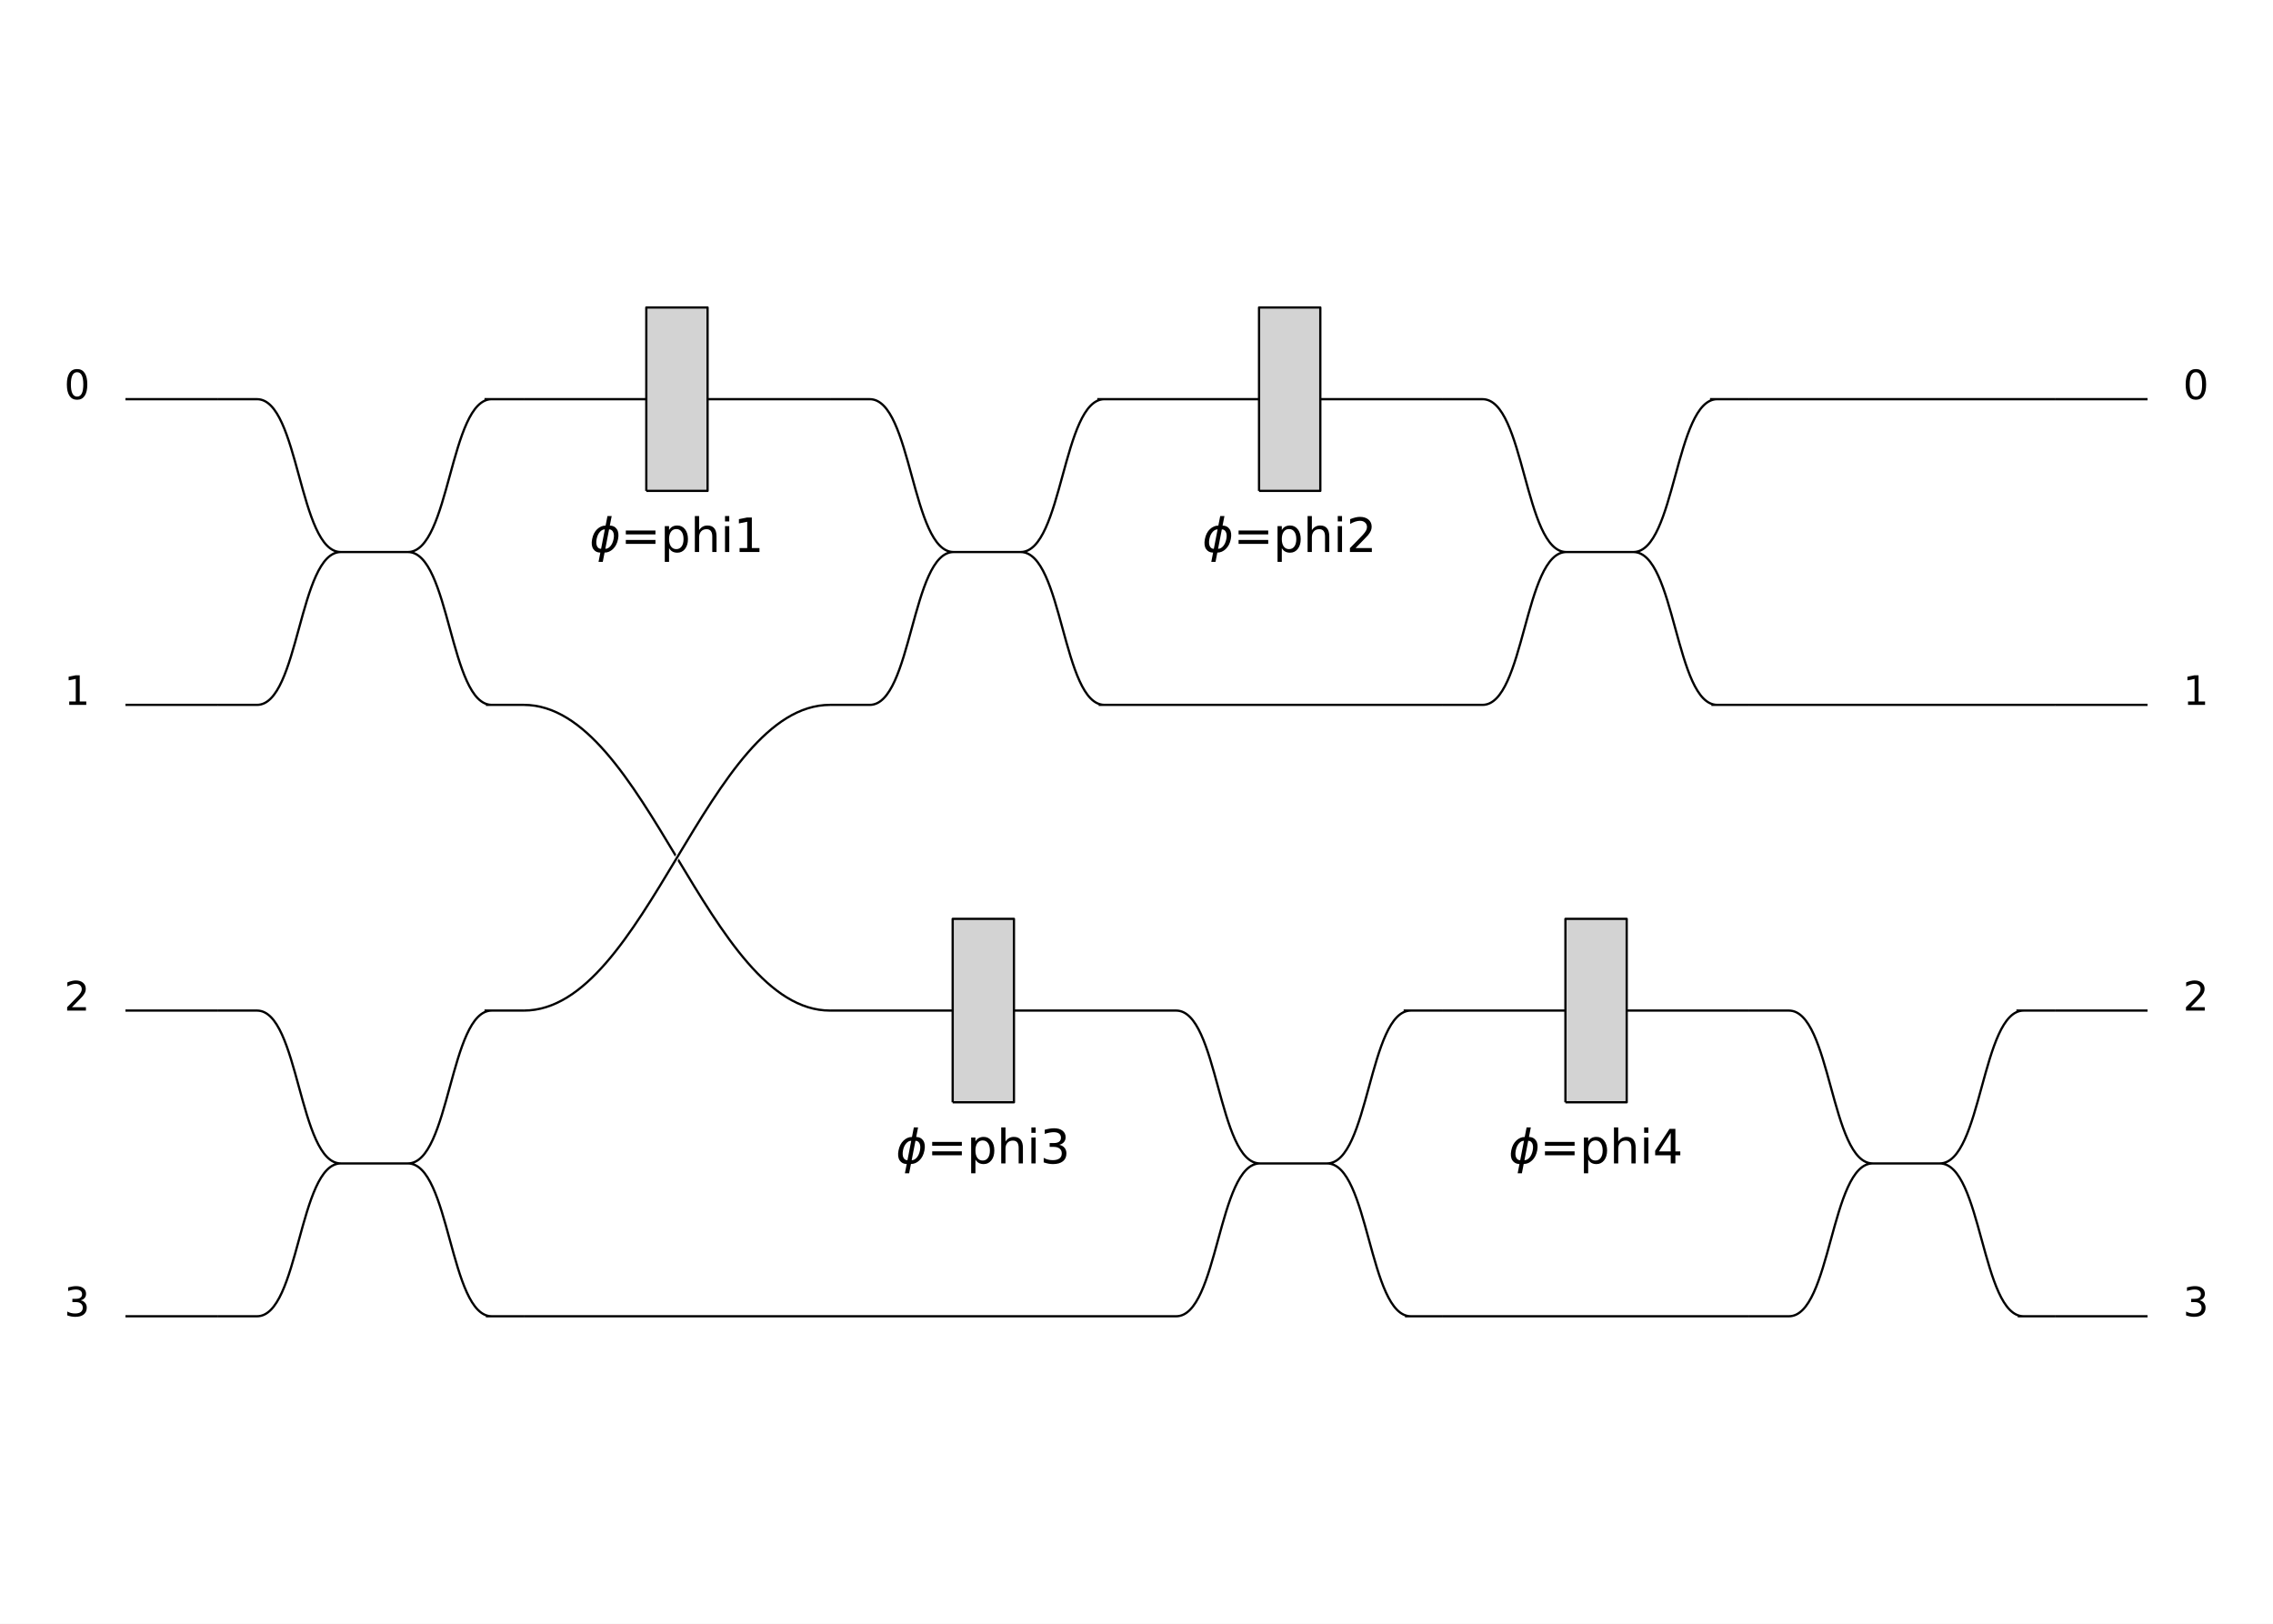
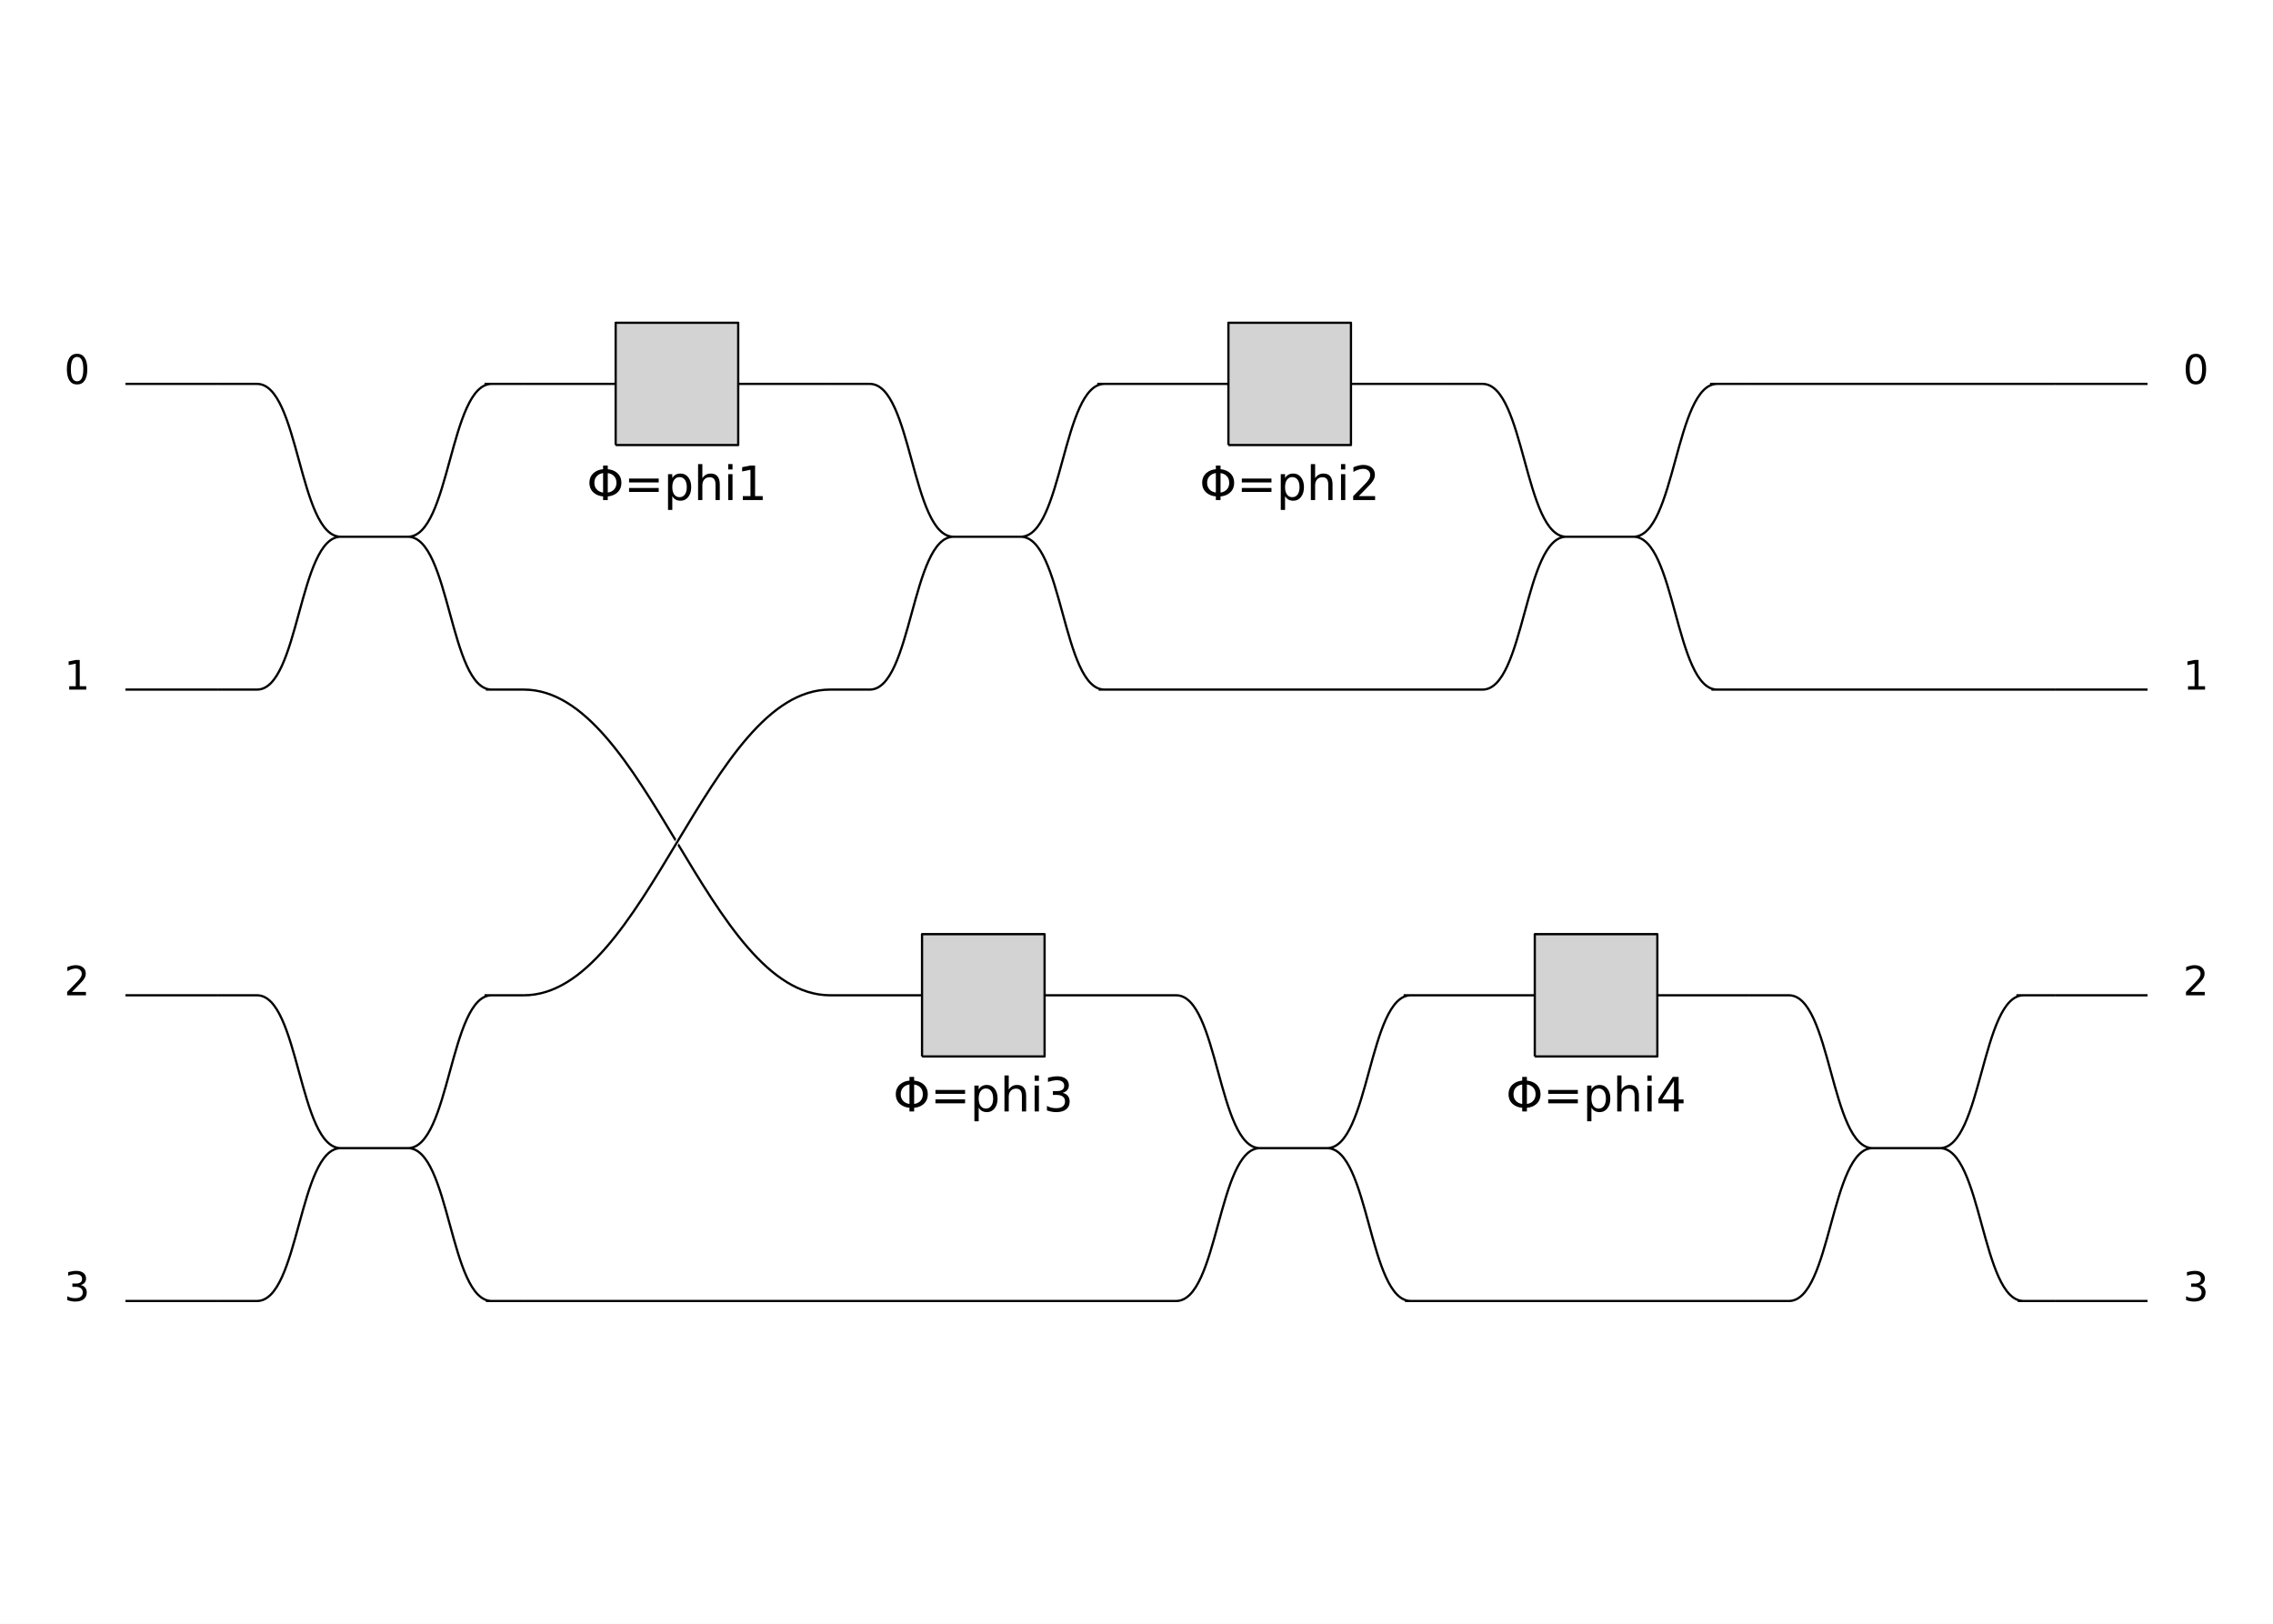
<svg xmlns="http://www.w3.org/2000/svg" xmlns:xlink="http://www.w3.org/1999/xlink" width="1008pt" height="720pt" viewBox="0 0 1008 720" version="1.1">
  <defs>
    <style type="text/css">*{stroke-linejoin: round; stroke-linecap: butt}</style>
  </defs>
  <g id="figure_1">
    <g id="patch_1">
      <path d="M 0 720 L 1008 720 L 1008 0 L 0 0 z " style="fill: #ffffff" />
    </g>
    <g id="axes_1">
      <g id="PatchCollection_1">
-         <path d="M 55.636 177.005 L 96.397 177.005 " clip-path="url(#staticClipPath)" style="fill: none; stroke: #000000" />
-         <path d="M 55.636 312.557 L 96.397 312.557 " clip-path="url(#staticClipPath)" style="fill: none; stroke: #000000" />
-         <path d="M 55.636 448.109 L 96.397 448.109 " clip-path="url(#staticClipPath)" style="fill: none; stroke: #000000" />
-         <path d="M 55.636 583.661 L 96.397 583.661 " clip-path="url(#staticClipPath)" style="fill: none; stroke: #000000" />
-         <path d="M 113.984 177.005 C 132.611 177.005 132.527 244.781 151.154 244.781 M 151.157 244.781 C 132.527 244.781 132.611 312.556 113.983 312.556 M 151.157 244.781 L 180.891 244.781 M 180.891 244.781 C 199.52 244.781 199.437 177.005 218.064 177.005 M 180.891 244.781 C 199.52 244.781 199.437 312.556 218.064 312.556 M 96.397 177.005 L 114.06 177.005 M 114.062 312.556 L 96.397 312.556 M 215.479 312.556 L 232.264 312.556 M 214.866 177.004 L 232.264 177.004 " clip-path="url(#staticClipPath)" style="fill: none; stroke: #000000" />
-         <path d="M 113.984 448.109 C 132.611 448.109 132.527 515.885 151.154 515.885 M 151.157 515.885 C 132.527 515.885 132.611 583.661 113.983 583.661 M 151.157 515.885 L 180.891 515.885 M 180.891 515.885 C 199.52 515.885 199.437 448.109 218.064 448.109 M 180.891 515.885 C 199.52 515.885 199.437 583.661 218.064 583.661 M 96.397 448.109 L 114.06 448.109 M 114.062 583.661 L 96.397 583.661 M 215.479 583.661 L 232.264 583.661 M 214.866 448.108 L 232.264 448.108 " clip-path="url(#staticClipPath)" style="fill: none; stroke: #000000" />
-         <path d="M 232.264 312.015 C 286.612 312.557 313.785 448.109 368.132 448.109 " clip-path="url(#staticClipPath)" style="fill: none; stroke: #ffffff; stroke-width: 2" />
-         <path d="M 232.264 312.557 C 286.612 312.557 313.785 448.109 368.132 448.109 " clip-path="url(#staticClipPath)" style="fill: none; stroke: #000000" />
-         <path d="M 232.264 447.567 C 286.612 448.109 313.785 312.557 368.132 312.557 " clip-path="url(#staticClipPath)" style="fill: none; stroke: #ffffff; stroke-width: 2" />
-         <path d="M 232.264 448.109 C 286.612 448.109 313.785 312.557 368.132 312.557 " clip-path="url(#staticClipPath)" style="fill: none; stroke: #000000" />
-         <path d="M 232.264 177.005 L 286.612 177.005 M 313.785 177.005 L 368.132 177.005 " clip-path="url(#staticClipPath)" style="fill: none; stroke: #000000" />
-         <path d="M 286.612 217.67 L 313.785 217.67 L 313.785 136.339 L 286.612 136.339 L 286.612 217.67 " clip-path="url(#staticClipPath)" style="fill: #d3d3d3; stroke: #000000" />
-         <path d="M 368.132 448.109 L 422.479 448.109 M 449.653 448.109 L 504 448.109 " clip-path="url(#staticClipPath)" style="fill: none; stroke: #000000" />
-         <path d="M 422.479 488.775 L 449.653 488.775 L 449.653 407.443 L 422.479 407.443 L 422.479 488.775 " clip-path="url(#staticClipPath)" style="fill: #d3d3d3; stroke: #000000" />
-         <path d="M 385.719 177.005 C 404.346 177.005 404.263 244.781 422.89 244.781 M 422.892 244.781 C 404.262 244.781 404.346 312.556 385.719 312.556 M 422.892 244.781 L 452.626 244.781 M 452.626 244.781 C 471.256 244.781 471.172 177.005 489.799 177.005 M 452.626 244.781 C 471.256 244.781 471.172 312.556 489.799 312.556 M 368.132 177.005 L 385.795 177.005 M 385.797 312.556 L 368.132 312.556 M 487.214 312.556 L 504 312.556 M 486.601 177.004 L 504 177.004 " clip-path="url(#staticClipPath)" style="fill: none; stroke: #000000" />
-         <path d="M 232.264 583.661 L 504 583.661 " clip-path="url(#staticClipPath)" style="fill: none; stroke: #000000" />
-         <path d="M 521.587 448.109 C 540.214 448.109 540.13 515.885 558.757 515.885 M 558.76 515.885 C 540.13 515.885 540.214 583.661 521.587 583.661 M 558.76 515.885 L 588.494 515.885 M 588.494 515.885 C 607.124 515.885 607.04 448.109 625.667 448.109 M 588.494 515.885 C 607.124 515.885 607.04 583.661 625.667 583.661 M 504 448.109 L 521.663 448.109 M 521.665 583.661 L 504 583.661 M 623.082 583.661 L 639.868 583.661 M 622.469 448.108 L 639.868 448.108 " clip-path="url(#staticClipPath)" style="fill: none; stroke: #000000" />
-         <path d="M 504 177.005 L 558.347 177.005 M 585.521 177.005 L 639.868 177.005 " clip-path="url(#staticClipPath)" style="fill: none; stroke: #000000" />
-         <path d="M 558.347 217.67 L 585.521 217.67 L 585.521 136.339 L 558.347 136.339 L 558.347 217.67 " clip-path="url(#staticClipPath)" style="fill: #d3d3d3; stroke: #000000" />
-         <path d="M 639.868 448.109 L 694.215 448.109 M 721.388 448.109 L 775.736 448.109 " clip-path="url(#staticClipPath)" style="fill: none; stroke: #000000" />
-         <path d="M 694.215 488.775 L 721.388 488.775 L 721.388 407.443 L 694.215 407.443 L 694.215 488.775 " clip-path="url(#staticClipPath)" style="fill: #d3d3d3; stroke: #000000" />
-         <path d="M 504 312.557 L 639.868 312.557 " clip-path="url(#staticClipPath)" style="fill: none; stroke: #000000" />
-         <path d="M 657.455 177.005 C 676.082 177.005 675.998 244.781 694.625 244.781 M 694.628 244.781 C 675.998 244.781 676.082 312.556 657.454 312.556 M 694.628 244.781 L 724.362 244.781 M 724.362 244.781 C 742.991 244.781 742.908 177.005 761.535 177.005 M 724.362 244.781 C 742.991 244.781 742.908 312.556 761.535 312.556 M 639.868 177.005 L 657.531 177.005 M 657.533 312.556 L 639.868 312.556 M 758.95 312.556 L 775.736 312.556 M 758.337 177.004 L 775.736 177.004 " clip-path="url(#staticClipPath)" style="fill: none; stroke: #000000" />
-         <path d="M 639.868 583.661 L 775.736 583.661 " clip-path="url(#staticClipPath)" style="fill: none; stroke: #000000" />
-         <path d="M 793.323 448.109 C 811.949 448.109 811.866 515.885 830.493 515.885 M 830.495 515.885 C 811.866 515.885 811.949 583.661 793.322 583.661 M 830.495 515.885 L 860.23 515.885 M 860.23 515.885 C 878.859 515.885 878.775 448.109 897.403 448.109 M 860.23 515.885 C 878.859 515.885 878.775 583.661 897.403 583.661 M 775.736 448.109 L 793.398 448.109 M 793.401 583.661 L 775.736 583.661 M 894.817 583.661 L 911.603 583.661 M 894.205 448.108 L 911.603 448.108 " clip-path="url(#staticClipPath)" style="fill: none; stroke: #000000" />
-         <path d="M 775.736 177.005 L 911.603 177.005 " clip-path="url(#staticClipPath)" style="fill: none; stroke: #000000" />
-         <path d="M 775.736 312.557 L 911.603 312.557 " clip-path="url(#staticClipPath)" style="fill: none; stroke: #000000" />
-         <path d="M 911.603 177.005 L 952.364 177.005 " clip-path="url(#staticClipPath)" style="fill: none; stroke: #000000" />
-         <path d="M 911.603 312.557 L 952.364 312.557 " clip-path="url(#staticClipPath)" style="fill: none; stroke: #000000" />
-         <path d="M 911.603 448.109 L 952.364 448.109 " clip-path="url(#staticClipPath)" style="fill: none; stroke: #000000" />
-         <path d="M 911.603 583.661 L 952.364 583.661 " clip-path="url(#staticClipPath)" style="fill: none; stroke: #000000" />
+         <path d="M 55.636 170.227 L 96.397 170.227 " clip-path="url(#staticClipPath)" style="fill: none; stroke: #000000" />
+         <path d="M 55.636 305.779 L 96.397 305.779 " clip-path="url(#staticClipPath)" style="fill: none; stroke: #000000" />
+         <path d="M 55.636 441.331 L 96.397 441.331 " clip-path="url(#staticClipPath)" style="fill: none; stroke: #000000" />
+         <path d="M 55.636 576.884 L 96.397 576.884 " clip-path="url(#staticClipPath)" style="fill: none; stroke: #000000" />
+         <path d="M 113.984 170.227 C 132.611 170.227 132.527 238.003 151.154 238.003 M 151.157 238.003 C 132.527 238.003 132.611 305.779 113.983 305.779 M 151.157 238.003 L 180.891 238.003 M 180.891 238.003 C 199.52 238.003 199.437 170.227 218.064 170.227 M 180.891 238.003 C 199.52 238.003 199.437 305.779 218.064 305.779 M 96.397 170.227 L 114.06 170.227 M 114.062 305.779 L 96.397 305.779 M 215.479 305.779 L 232.264 305.779 M 214.866 170.226 L 232.264 170.226 " clip-path="url(#staticClipPath)" style="fill: none; stroke: #000000" />
+         <path d="M 113.984 441.332 C 132.611 441.332 132.527 509.107 151.154 509.107 M 151.157 509.107 C 132.527 509.107 132.611 576.883 113.983 576.883 M 151.157 509.107 L 180.891 509.107 M 180.891 509.107 C 199.52 509.107 199.437 441.332 218.064 441.332 M 180.891 509.107 C 199.52 509.107 199.437 576.883 218.064 576.883 M 96.397 441.331 L 114.06 441.331 M 114.062 576.883 L 96.397 576.883 M 215.479 576.883 L 232.264 576.883 M 214.866 441.331 L 232.264 441.331 " clip-path="url(#staticClipPath)" style="fill: none; stroke: #000000" />
+         <path d="M 232.264 305.237 C 286.612 305.779 313.785 441.331 368.132 441.331 " clip-path="url(#staticClipPath)" style="fill: none; stroke: #ffffff; stroke-width: 2" />
+         <path d="M 232.264 305.779 C 286.612 305.779 313.785 441.331 368.132 441.331 " clip-path="url(#staticClipPath)" style="fill: none; stroke: #000000" />
+         <path d="M 232.264 440.789 C 286.612 441.331 313.785 305.779 368.132 305.779 " clip-path="url(#staticClipPath)" style="fill: none; stroke: #ffffff; stroke-width: 2" />
+         <path d="M 232.264 441.331 C 286.612 441.331 313.785 305.779 368.132 305.779 " clip-path="url(#staticClipPath)" style="fill: none; stroke: #000000" />
+         <path d="M 232.264 170.227 L 286.612 170.227 M 313.785 170.227 L 368.132 170.227 " clip-path="url(#staticClipPath)" style="fill: none; stroke: #000000" />
+         <path d="M 273.025 197.337 L 327.372 197.337 L 327.372 143.116 L 273.025 143.116 L 273.025 197.337 " clip-path="url(#staticClipPath)" style="fill: #d3d3d3; stroke: #000000" />
+         <path d="M 368.132 441.331 L 422.479 441.331 M 449.653 441.331 L 504 441.331 " clip-path="url(#staticClipPath)" style="fill: none; stroke: #000000" />
+         <path d="M 408.893 468.442 L 463.24 468.442 L 463.24 414.221 L 408.893 414.221 L 408.893 468.442 " clip-path="url(#staticClipPath)" style="fill: #d3d3d3; stroke: #000000" />
+         <path d="M 385.719 170.227 C 404.346 170.227 404.263 238.003 422.89 238.003 M 422.892 238.003 C 404.262 238.003 404.346 305.779 385.719 305.779 M 422.892 238.003 L 452.626 238.003 M 452.626 238.003 C 471.256 238.003 471.172 170.227 489.799 170.227 M 452.626 238.003 C 471.256 238.003 471.172 305.779 489.799 305.779 M 368.132 170.227 L 385.795 170.227 M 385.797 305.779 L 368.132 305.779 M 487.214 305.779 L 504 305.779 M 486.601 170.226 L 504 170.226 " clip-path="url(#staticClipPath)" style="fill: none; stroke: #000000" />
+         <path d="M 232.264 576.884 L 504 576.884 " clip-path="url(#staticClipPath)" style="fill: none; stroke: #000000" />
+         <path d="M 521.587 441.332 C 540.214 441.332 540.13 509.107 558.757 509.107 M 558.76 509.107 C 540.13 509.107 540.214 576.883 521.587 576.883 M 558.76 509.107 L 588.494 509.107 M 588.494 509.107 C 607.124 509.107 607.04 441.332 625.667 441.332 M 588.494 509.107 C 607.124 509.107 607.04 576.883 625.667 576.883 M 504 441.331 L 521.663 441.331 M 521.665 576.883 L 504 576.883 M 623.082 576.883 L 639.868 576.883 M 622.469 441.331 L 639.868 441.331 " clip-path="url(#staticClipPath)" style="fill: none; stroke: #000000" />
+         <path d="M 504 170.227 L 558.347 170.227 M 585.521 170.227 L 639.868 170.227 " clip-path="url(#staticClipPath)" style="fill: none; stroke: #000000" />
+         <path d="M 544.76 197.337 L 599.107 197.337 L 599.107 143.116 L 544.76 143.116 L 544.76 197.337 " clip-path="url(#staticClipPath)" style="fill: #d3d3d3; stroke: #000000" />
+         <path d="M 639.868 441.331 L 694.215 441.331 M 721.388 441.331 L 775.736 441.331 " clip-path="url(#staticClipPath)" style="fill: none; stroke: #000000" />
+         <path d="M 680.628 468.442 L 734.975 468.442 L 734.975 414.221 L 680.628 414.221 L 680.628 468.442 " clip-path="url(#staticClipPath)" style="fill: #d3d3d3; stroke: #000000" />
+         <path d="M 504 305.779 L 639.868 305.779 " clip-path="url(#staticClipPath)" style="fill: none; stroke: #000000" />
+         <path d="M 657.455 170.227 C 676.082 170.227 675.998 238.003 694.625 238.003 M 694.628 238.003 C 675.998 238.003 676.082 305.779 657.454 305.779 M 694.628 238.003 L 724.362 238.003 M 724.362 238.003 C 742.991 238.003 742.908 170.227 761.535 170.227 M 724.362 238.003 C 742.991 238.003 742.908 305.779 761.535 305.779 M 639.868 170.227 L 657.531 170.227 M 657.533 305.779 L 639.868 305.779 M 758.95 305.779 L 775.736 305.779 M 758.337 170.226 L 775.736 170.226 " clip-path="url(#staticClipPath)" style="fill: none; stroke: #000000" />
+         <path d="M 639.868 576.884 L 775.736 576.884 " clip-path="url(#staticClipPath)" style="fill: none; stroke: #000000" />
+         <path d="M 793.323 441.332 C 811.949 441.332 811.866 509.107 830.493 509.107 M 830.495 509.107 C 811.866 509.107 811.949 576.883 793.322 576.883 M 830.495 509.107 L 860.23 509.107 M 860.23 509.107 C 878.859 509.107 878.775 441.332 897.403 441.332 M 860.23 509.107 C 878.859 509.107 878.775 576.883 897.403 576.883 M 775.736 441.331 L 793.398 441.331 M 793.401 576.883 L 775.736 576.883 M 894.817 576.883 L 911.603 576.883 M 894.205 441.331 L 911.603 441.331 " clip-path="url(#staticClipPath)" style="fill: none; stroke: #000000" />
+         <path d="M 775.736 170.227 L 911.603 170.227 " clip-path="url(#staticClipPath)" style="fill: none; stroke: #000000" />
+         <path d="M 775.736 305.779 L 911.603 305.779 " clip-path="url(#staticClipPath)" style="fill: none; stroke: #000000" />
+         <path d="M 911.603 170.227 L 952.364 170.227 " clip-path="url(#staticClipPath)" style="fill: none; stroke: #000000" />
+         <path d="M 911.603 305.779 L 952.364 305.779 " clip-path="url(#staticClipPath)" style="fill: none; stroke: #000000" />
+         <path d="M 911.603 441.331 L 952.364 441.331 " clip-path="url(#staticClipPath)" style="fill: none; stroke: #000000" />
+         <path d="M 911.603 576.884 L 952.364 576.884 " clip-path="url(#staticClipPath)" style="fill: none; stroke: #000000" />
      </g>
      <g id="text_1">
-         <g transform="translate(28.46281 177.0045)scale(0.18 -0.18)">
+         <g transform="translate(28.46281 170.2269)scale(0.18 -0.18)">
          <defs>
            <path id="DejaVuSans-30" d="M 2034 4250 Q 1547 4250 1301 3770 Q 1056 3291 1056 2328 Q 1056 1369 1301 889 Q 1547 409 2034 409 Q 2525 409 2770 889 Q 3016 1369 3016 2328 Q 3016 3291 2770 3770 Q 2525 4250 2034 4250 z M 2034 4750 Q 2819 4750 3233 4129 Q 3647 3509 3647 2328 Q 3647 1150 3233 529 Q 2819 -91 2034 -91 Q 1250 -91 836 529 Q 422 1150 422 2328 Q 422 3509 836 4129 Q 1250 4750 2034 4750 z " transform="scale(0.015625)" />
          </defs>
          <use xlink:href="#DejaVuSans-30" />
        </g>
      </g>
      <g id="text_2">
-         <g transform="translate(28.46281 312.5567)scale(0.18 -0.18)">
+         <g transform="translate(28.46281 305.7791)scale(0.18 -0.18)">
          <defs>
            <path id="DejaVuSans-31" d="M 794 531 L 1825 531 L 1825 4091 L 703 3866 L 703 4441 L 1819 4666 L 2450 4666 L 2450 531 L 3481 531 L 3481 0 L 794 0 L 794 531 z " transform="scale(0.015625)" />
          </defs>
          <use xlink:href="#DejaVuSans-31" />
        </g>
      </g>
      <g id="text_3">
-         <g transform="translate(28.46281 448.1089)scale(0.18 -0.18)">
+         <g transform="translate(28.46281 441.3313)scale(0.18 -0.18)">
          <defs>
            <path id="DejaVuSans-32" d="M 1228 531 L 3431 531 L 3431 0 L 469 0 L 469 531 Q 828 903 1448 1529 Q 2069 2156 2228 2338 Q 2531 2678 2651 2914 Q 2772 3150 2772 3378 Q 2772 3750 2511 3984 Q 2250 4219 1831 4219 Q 1534 4219 1204 4116 Q 875 4013 500 3803 L 500 4441 Q 881 4594 1212 4672 Q 1544 4750 1819 4750 Q 2544 4750 2975 4387 Q 3406 4025 3406 3419 Q 3406 3131 3298 2873 Q 3191 2616 2906 2266 Q 2828 2175 2409 1742 Q 1991 1309 1228 531 z " transform="scale(0.015625)" />
          </defs>
          <use xlink:href="#DejaVuSans-32" />
        </g>
      </g>
      <g id="text_4">
-         <g transform="translate(28.46281 583.6612)scale(0.18 -0.18)">
+         <g transform="translate(28.46281 576.8835)scale(0.18 -0.18)">
          <defs>
            <path id="DejaVuSans-33" d="M 2597 2516 Q 3050 2419 3304 2112 Q 3559 1806 3559 1356 Q 3559 666 3084 287 Q 2609 -91 1734 -91 Q 1441 -91 1130 -33 Q 819 25 488 141 L 488 750 Q 750 597 1062 519 Q 1375 441 1716 441 Q 2309 441 2620 675 Q 2931 909 2931 1356 Q 2931 1769 2642 2001 Q 2353 2234 1838 2234 L 1294 2234 L 1294 2753 L 1863 2753 Q 2328 2753 2575 2939 Q 2822 3125 2822 3475 Q 2822 3834 2567 4026 Q 2313 4219 1838 4219 Q 1578 4219 1281 4162 Q 984 4106 628 3988 L 628 4550 Q 988 4650 1302 4700 Q 1616 4750 1894 4750 Q 2613 4750 3031 4423 Q 3450 4097 3450 3541 Q 3450 3153 3228 2886 Q 3006 2619 2597 2516 z " transform="scale(0.015625)" />
          </defs>
          <use xlink:href="#DejaVuSans-33" />
        </g>
      </g>
      <g id="text_5">
-         <g transform="translate(261.4533 244.7806)scale(0.21 -0.21)">
+         <g transform="translate(260.2163 221.7367)scale(0.21 -0.21)">
          <defs>
-             <path id="DejaVuSans-Oblique-3d5" d="M 2991 4863 L 2738 3572 Q 3363 3572 3684 3094 Q 4016 2606 3850 1747 Q 3681 888 3159 400 Q 2653 -78 2028 -78 L 1784 -1331 L 1213 -1331 L 1456 -78 Q 834 -78 509 400 Q 178 888 347 1747 Q 513 2606 1034 3094 Q 1544 3572 2166 3572 L 2419 4863 L 2991 4863 z M 2128 434 Q 2481 434 2784 756 Q 3116 1116 3244 1747 Q 3369 2372 3169 2738 Q 2991 3059 2638 3059 L 2128 434 z M 1556 434 L 2066 3059 Q 1716 3059 1413 2738 Q 1072 2372 953 1747 Q 834 1116 1028 756 Q 1203 434 1556 434 z " transform="scale(0.015625)" />
+             <path id="DejaVuSans-3a6" d="M 2206 3644 Q 1738 3578 1431 3306 Q 1025 2947 1025 2328 Q 1025 1713 1431 1353 Q 1738 1081 2206 1016 L 2206 3644 z M 2838 1016 Q 3306 1081 3613 1353 Q 4013 1713 4013 2328 Q 4013 2947 3613 3306 Q 3306 3578 2838 3644 L 2838 1016 z M 2206 494 Q 1444 563 950 981 Q 359 1481 359 2328 Q 359 3175 950 3678 Q 1441 4100 2206 4169 L 2206 4666 L 2838 4666 L 2838 4169 Q 3600 4097 4091 3678 Q 4678 3175 4678 2328 Q 4678 1484 4091 981 Q 3600 563 2838 491 L 2838 0 L 2206 0 L 2206 494 z " transform="scale(0.015625)" />
            <path id="DejaVuSans-3d" d="M 678 2906 L 4684 2906 L 4684 2381 L 678 2381 L 678 2906 z M 678 1631 L 4684 1631 L 4684 1100 L 678 1100 L 678 1631 z " transform="scale(0.015625)" />
            <path id="DejaVuSans-70" d="M 1159 525 L 1159 -1331 L 581 -1331 L 581 3500 L 1159 3500 L 1159 2969 Q 1341 3281 1617 3432 Q 1894 3584 2278 3584 Q 2916 3584 3314 3078 Q 3713 2572 3713 1747 Q 3713 922 3314 415 Q 2916 -91 2278 -91 Q 1894 -91 1617 61 Q 1341 213 1159 525 z M 3116 1747 Q 3116 2381 2855 2742 Q 2594 3103 2138 3103 Q 1681 3103 1420 2742 Q 1159 2381 1159 1747 Q 1159 1113 1420 752 Q 1681 391 2138 391 Q 2594 391 2855 752 Q 3116 1113 3116 1747 z " transform="scale(0.015625)" />
            <path id="DejaVuSans-68" d="M 3513 2113 L 3513 0 L 2938 0 L 2938 2094 Q 2938 2591 2744 2837 Q 2550 3084 2163 3084 Q 1697 3084 1428 2787 Q 1159 2491 1159 1978 L 1159 0 L 581 0 L 581 4863 L 1159 4863 L 1159 2956 Q 1366 3272 1645 3428 Q 1925 3584 2291 3584 Q 2894 3584 3203 3211 Q 3513 2838 3513 2113 z " transform="scale(0.015625)" />
            <path id="DejaVuSans-69" d="M 603 3500 L 1178 3500 L 1178 0 L 603 0 L 603 3500 z M 603 4863 L 1178 4863 L 1178 4134 L 603 4134 L 603 4863 z " transform="scale(0.015625)" />
          </defs>
-           <use xlink:href="#DejaVuSans-Oblique-3d5" transform="translate(0 0.015625)" />
-           <use xlink:href="#DejaVuSans-3d" transform="translate(65.9668 0.015625)" />
-           <use xlink:href="#DejaVuSans-70" transform="translate(149.7559 0.015625)" />
-           <use xlink:href="#DejaVuSans-68" transform="translate(213.2324 0.015625)" />
-           <use xlink:href="#DejaVuSans-69" transform="translate(276.6113 0.015625)" />
-           <use xlink:href="#DejaVuSans-31" transform="translate(304.3945 0.015625)" />
+           <use xlink:href="#DejaVuSans-3a6" />
+           <use xlink:href="#DejaVuSans-3d" x="78.711" />
+           <use xlink:href="#DejaVuSans-70" x="162.5" />
+           <use xlink:href="#DejaVuSans-68" x="225.977" />
+           <use xlink:href="#DejaVuSans-69" x="289.355" />
+           <use xlink:href="#DejaVuSans-31" x="317.139" />
        </g>
      </g>
      <g id="text_6">
-         <g transform="translate(397.3211 515.885)scale(0.21 -0.21)">
-           <use xlink:href="#DejaVuSans-Oblique-3d5" transform="translate(0 0.015625)" />
-           <use xlink:href="#DejaVuSans-3d" transform="translate(65.9668 0.015625)" />
-           <use xlink:href="#DejaVuSans-70" transform="translate(149.7559 0.015625)" />
-           <use xlink:href="#DejaVuSans-68" transform="translate(213.2324 0.015625)" />
-           <use xlink:href="#DejaVuSans-69" transform="translate(276.6113 0.015625)" />
-           <use xlink:href="#DejaVuSans-33" transform="translate(304.3945 0.015625)" />
+         <g transform="translate(396.0841 492.8412)scale(0.21 -0.21)">
+           <use xlink:href="#DejaVuSans-3a6" />
+           <use xlink:href="#DejaVuSans-3d" x="78.711" />
+           <use xlink:href="#DejaVuSans-70" x="162.5" />
+           <use xlink:href="#DejaVuSans-68" x="225.977" />
+           <use xlink:href="#DejaVuSans-69" x="289.355" />
+           <use xlink:href="#DejaVuSans-33" x="317.139" />
        </g>
      </g>
      <g id="text_7">
-         <g transform="translate(533.1889 244.7806)scale(0.21 -0.21)">
-           <use xlink:href="#DejaVuSans-Oblique-3d5" transform="translate(0 0.015625)" />
-           <use xlink:href="#DejaVuSans-3d" transform="translate(65.9668 0.015625)" />
-           <use xlink:href="#DejaVuSans-70" transform="translate(149.7559 0.015625)" />
-           <use xlink:href="#DejaVuSans-68" transform="translate(213.2324 0.015625)" />
-           <use xlink:href="#DejaVuSans-69" transform="translate(276.6113 0.015625)" />
-           <use xlink:href="#DejaVuSans-32" transform="translate(304.3945 0.015625)" />
+         <g transform="translate(531.9519 221.7367)scale(0.21 -0.21)">
+           <use xlink:href="#DejaVuSans-3a6" />
+           <use xlink:href="#DejaVuSans-3d" x="78.711" />
+           <use xlink:href="#DejaVuSans-70" x="162.5" />
+           <use xlink:href="#DejaVuSans-68" x="225.977" />
+           <use xlink:href="#DejaVuSans-69" x="289.355" />
+           <use xlink:href="#DejaVuSans-32" x="317.139" />
        </g>
      </g>
      <g id="text_8">
-         <g transform="translate(669.0567 515.885)scale(0.21 -0.21)">
+         <g transform="translate(667.8196 492.8412)scale(0.21 -0.21)">
          <defs>
            <path id="DejaVuSans-34" d="M 2419 4116 L 825 1625 L 2419 1625 L 2419 4116 z M 2253 4666 L 3047 4666 L 3047 1625 L 3713 1625 L 3713 1100 L 3047 1100 L 3047 0 L 2419 0 L 2419 1100 L 313 1100 L 313 1709 L 2253 4666 z " transform="scale(0.015625)" />
          </defs>
-           <use xlink:href="#DejaVuSans-Oblique-3d5" transform="translate(0 0.015625)" />
-           <use xlink:href="#DejaVuSans-3d" transform="translate(65.9668 0.015625)" />
-           <use xlink:href="#DejaVuSans-70" transform="translate(149.7559 0.015625)" />
-           <use xlink:href="#DejaVuSans-68" transform="translate(213.2324 0.015625)" />
-           <use xlink:href="#DejaVuSans-69" transform="translate(276.6113 0.015625)" />
-           <use xlink:href="#DejaVuSans-34" transform="translate(304.3945 0.015625)" />
+           <use xlink:href="#DejaVuSans-3a6" />
+           <use xlink:href="#DejaVuSans-3d" x="78.711" />
+           <use xlink:href="#DejaVuSans-70" x="162.5" />
+           <use xlink:href="#DejaVuSans-68" x="225.977" />
+           <use xlink:href="#DejaVuSans-69" x="289.355" />
+           <use xlink:href="#DejaVuSans-34" x="317.139" />
        </g>
      </g>
      <g id="text_9">
-         <g transform="translate(968.0847 177.0045)scale(0.18 -0.18)">
+         <g transform="translate(968.0847 170.2269)scale(0.18 -0.18)">
          <use xlink:href="#DejaVuSans-30" />
        </g>
      </g>
      <g id="text_10">
-         <g transform="translate(968.0847 312.5567)scale(0.18 -0.18)">
+         <g transform="translate(968.0847 305.7791)scale(0.18 -0.18)">
          <use xlink:href="#DejaVuSans-31" />
        </g>
      </g>
      <g id="text_11">
-         <g transform="translate(968.0847 448.1089)scale(0.18 -0.18)">
+         <g transform="translate(968.0847 441.3313)scale(0.18 -0.18)">
          <use xlink:href="#DejaVuSans-32" />
        </g>
      </g>
      <g id="text_12">
-         <g transform="translate(968.0847 583.6612)scale(0.18 -0.18)">
+         <g transform="translate(968.0847 576.8835)scale(0.18 -0.18)">
          <use xlink:href="#DejaVuSans-33" />
        </g>
      </g>
    </g>
  </g>
  <defs>
    <clipPath id="staticClipPath">
      <rect x="10.8" y="10.8" width="986.4" height="698.4" />
    </clipPath>
  </defs>
</svg>
